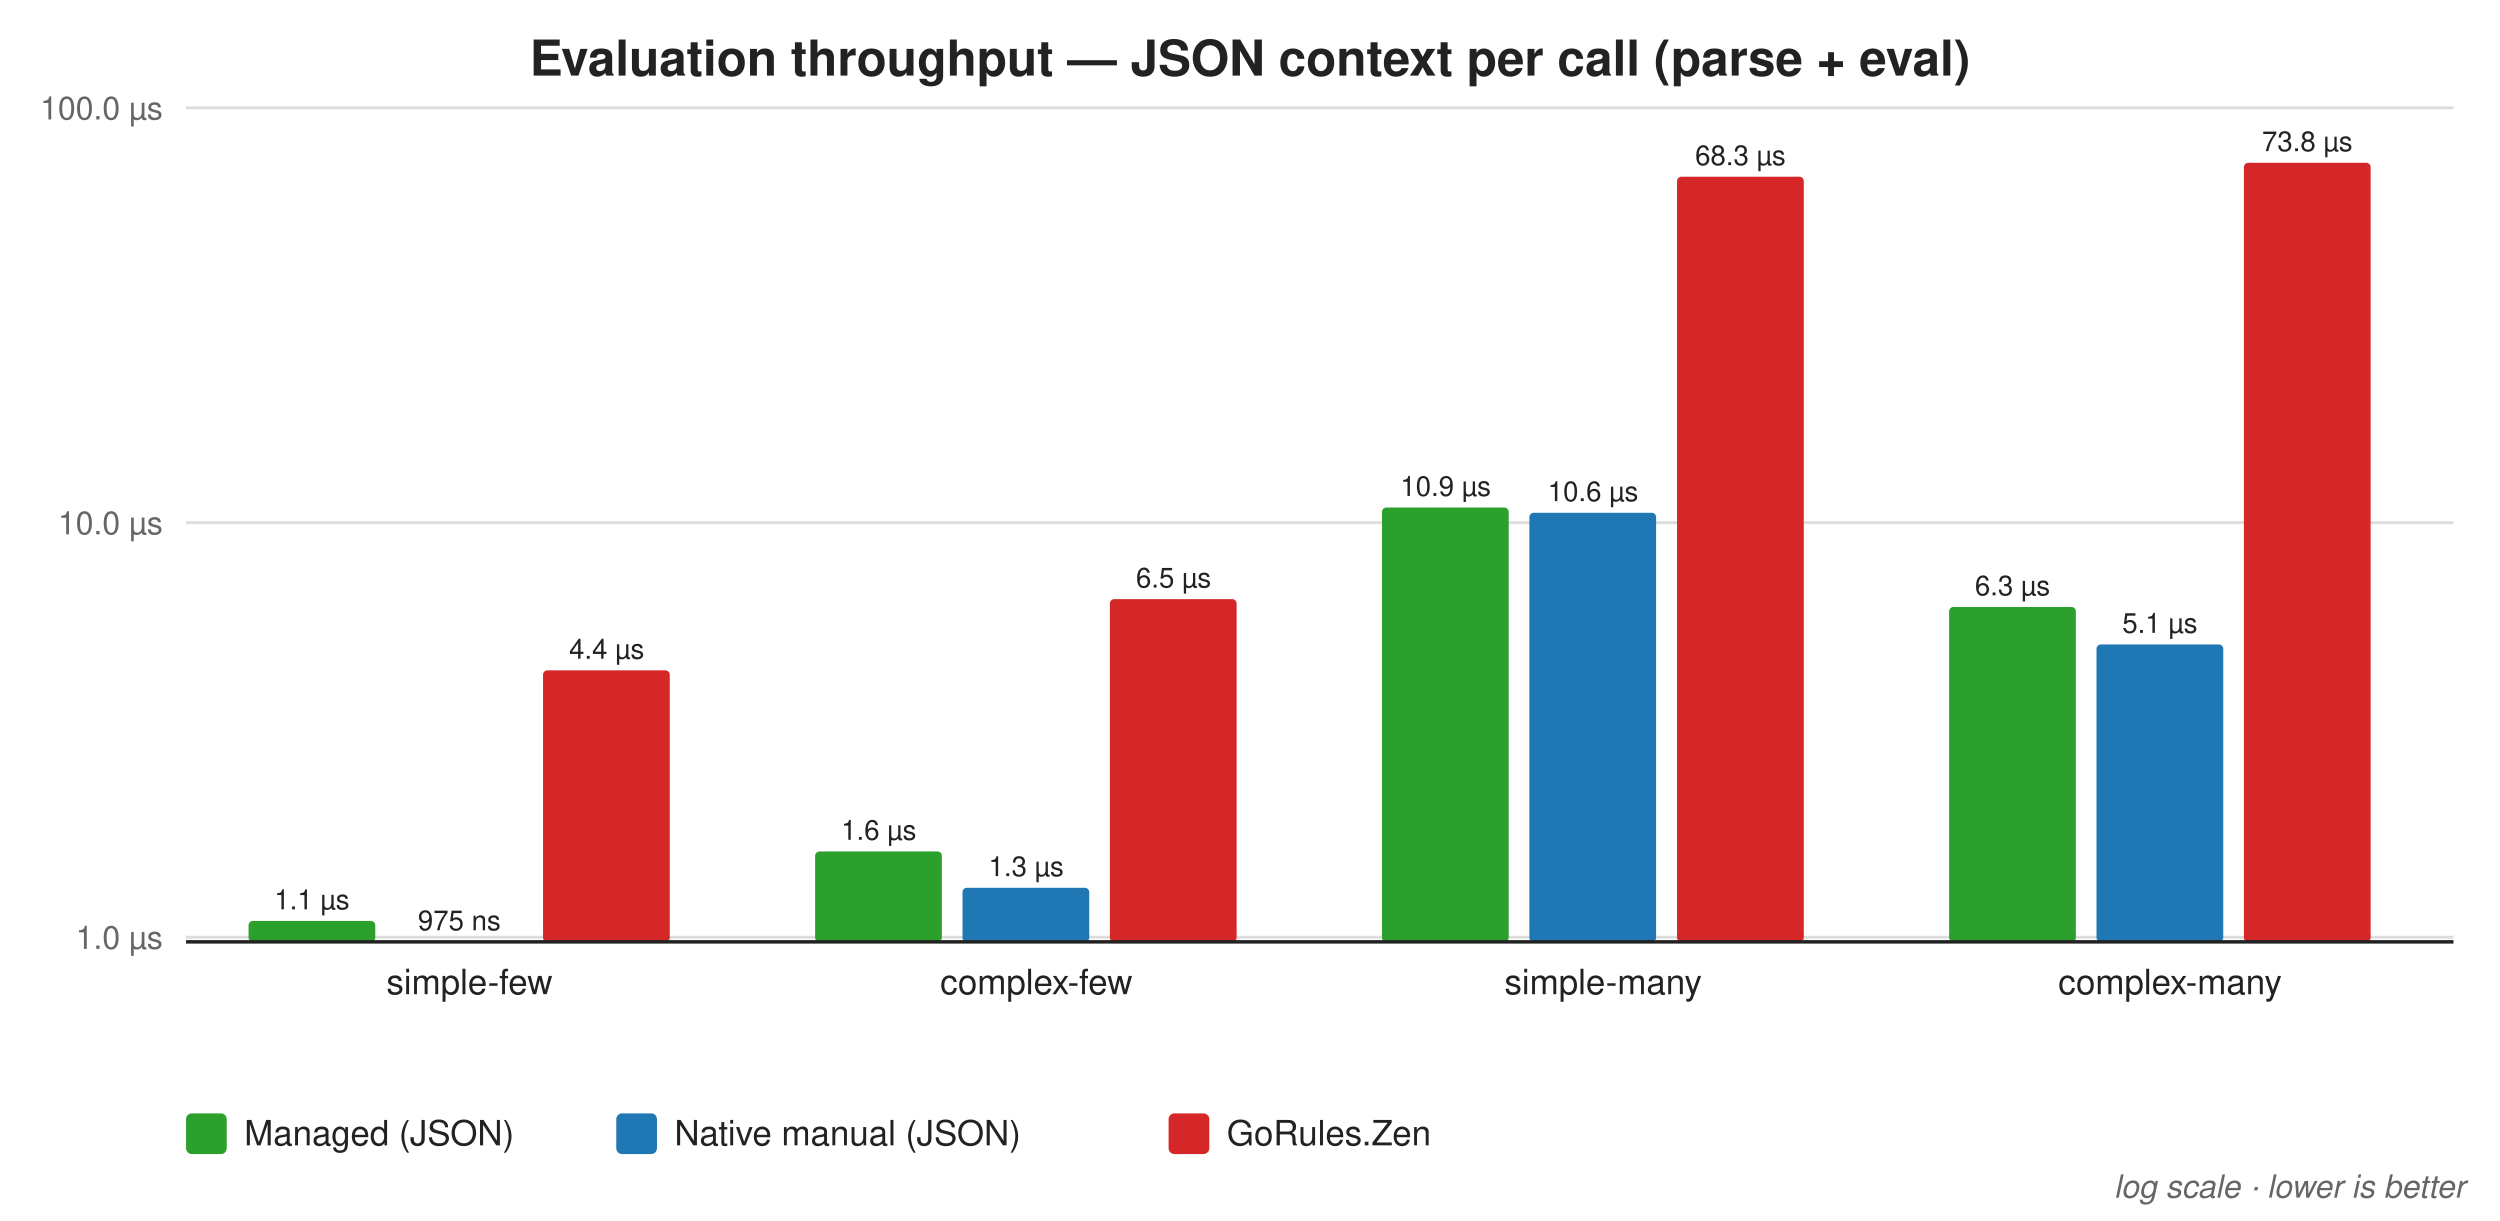
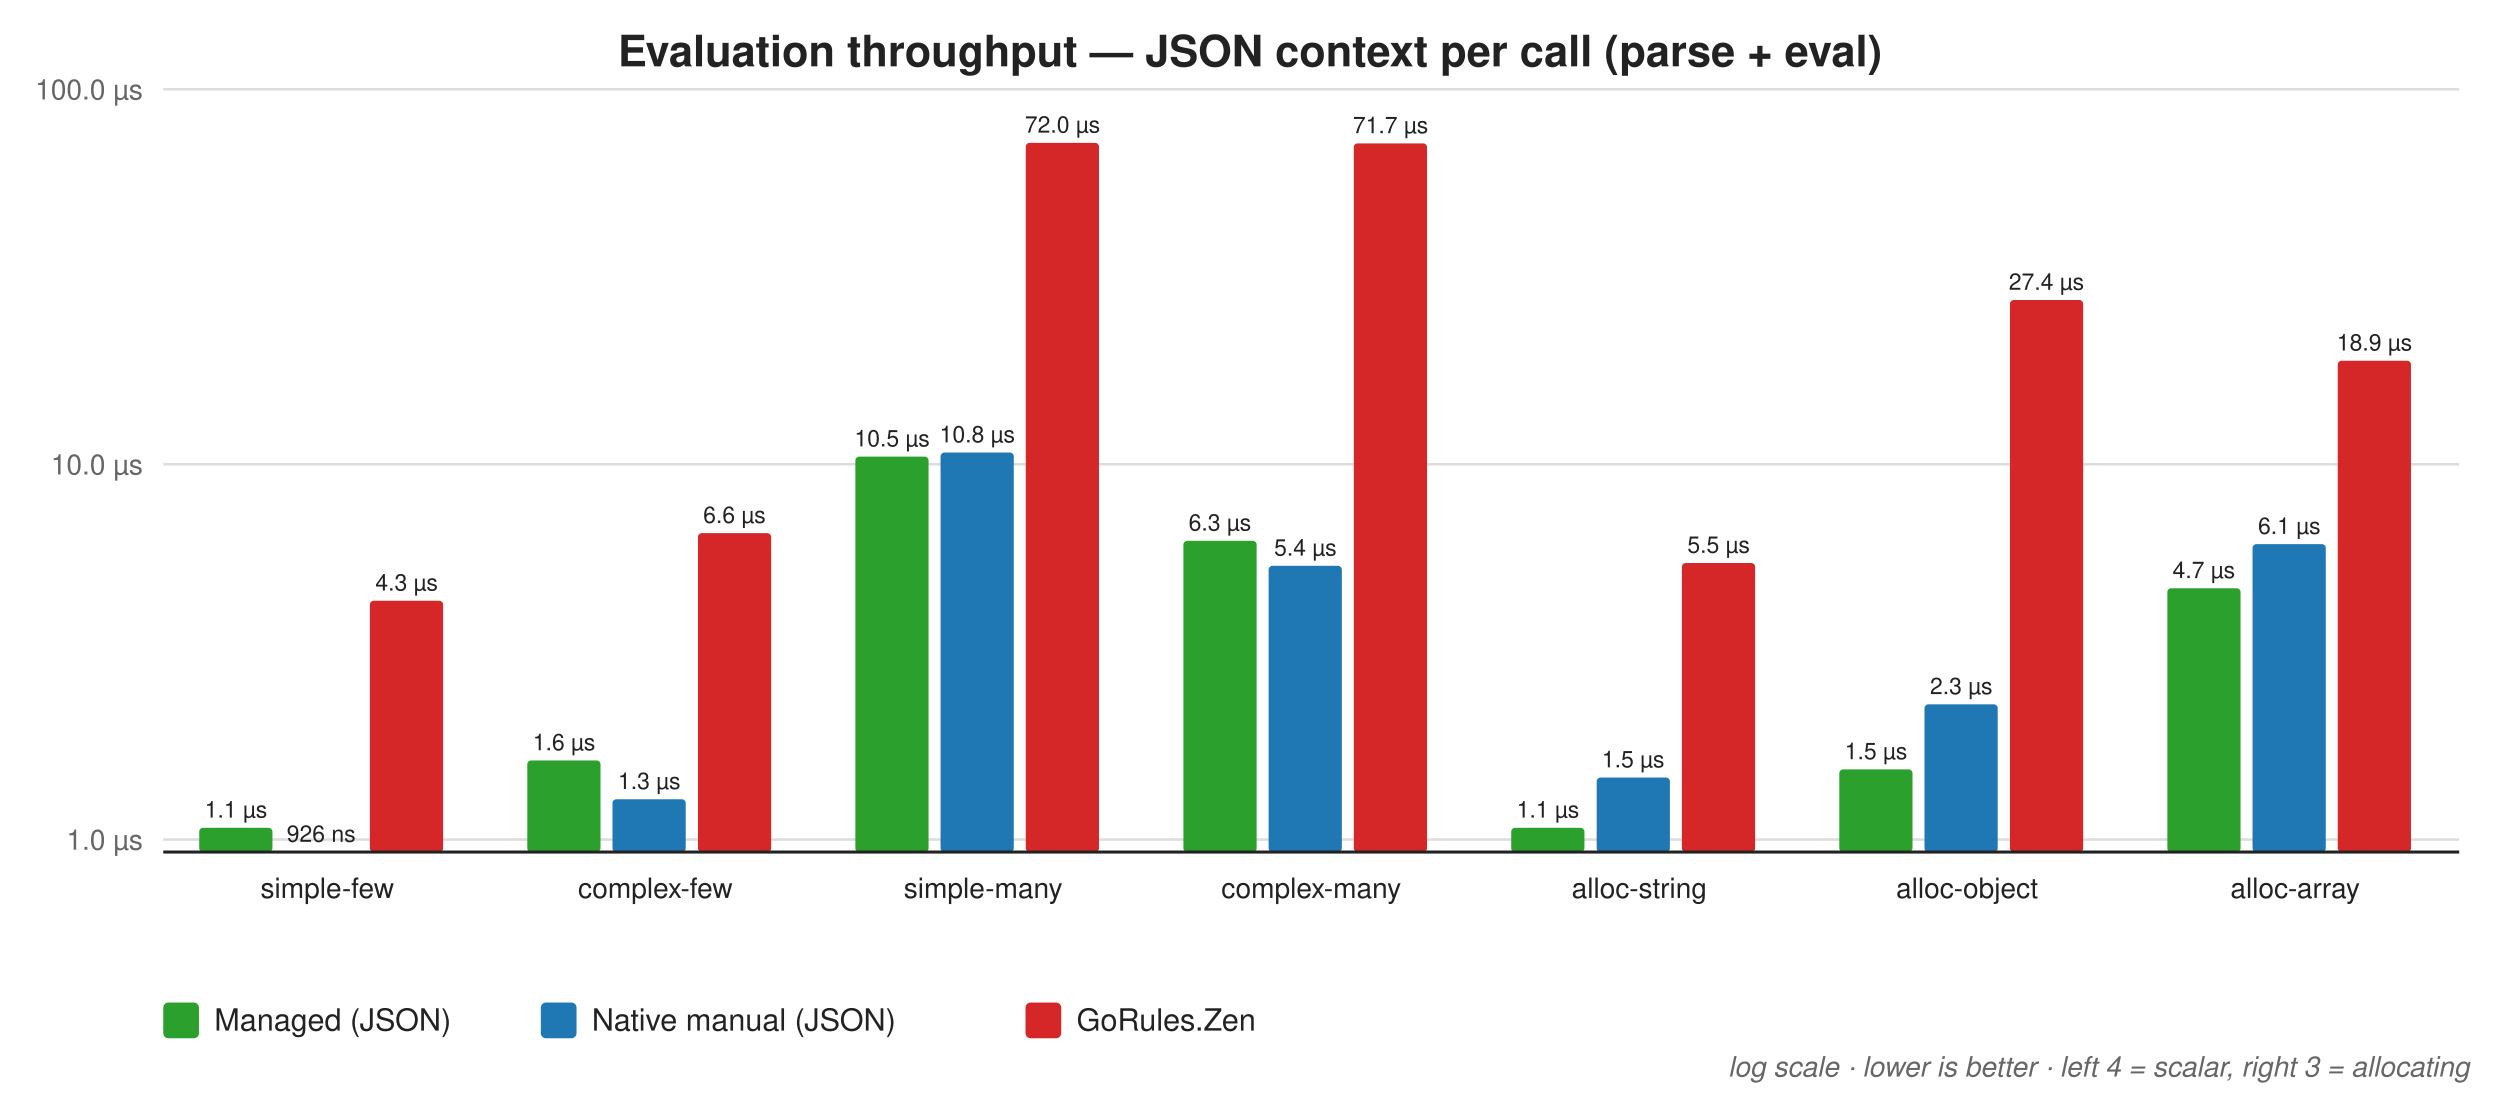
- <svg xmlns="http://www.w3.org/2000/svg" width="860" height="420" viewBox="0 0 860 420" font-family="Segoe UI,Helvetica,Arial,sans-serif">
-   <rect width="860" height="420" fill="#ffffff" />
-   <text x="430" y="26" text-anchor="middle" font-size="17" font-weight="600" fill="#222222">Evaluation throughput — JSON context per call (parse + eval)</text>
-   <line x1="64" y1="465.1" x2="844" y2="465.1" stroke="#dddddd" stroke-width="1" />
-   <text x="56" y="469.1" text-anchor="end" font-size="11" fill="#666666">100 ns</text>
-   <line x1="64" y1="322.4" x2="844" y2="322.4" stroke="#dddddd" stroke-width="1" />
-   <text x="56" y="326.4" text-anchor="end" font-size="11" fill="#666666">1.0 µs</text>
-   <line x1="64" y1="179.8" x2="844" y2="179.8" stroke="#dddddd" stroke-width="1" />
-   <text x="56" y="183.8" text-anchor="end" font-size="11" fill="#666666">10.0 µs</text>
-   <line x1="64" y1="37.1" x2="844" y2="37.1" stroke="#dddddd" stroke-width="1" />
-   <text x="56" y="41.1" text-anchor="end" font-size="11" fill="#666666">100.0 µs</text>
-   <rect x="85.5" y="316.8" width="43.6" height="7.2" fill="#2ca02c" rx="1.5" />
-   <text x="107.3" y="312.8" text-anchor="middle" font-size="9.5" fill="#222222">1.1 µs</text>
-   <rect x="136.2" y="324.0" width="43.6" height="0.0" fill="#1f77b4" rx="1.5" />
-   <text x="158.0" y="320.0" text-anchor="middle" font-size="9.5" fill="#222222">975 ns</text>
-   <rect x="186.8" y="230.6" width="43.6" height="93.4" fill="#d62728" rx="1.5" />
-   <text x="208.7" y="226.6" text-anchor="middle" font-size="9.5" fill="#222222">4.4 µs</text>
-   <text x="161.5" y="342.0" text-anchor="middle" font-size="12" fill="#222222">simple-few</text>
-   <rect x="280.4" y="292.9" width="43.6" height="31.1" fill="#2ca02c" rx="1.5" />
-   <text x="302.3" y="288.9" text-anchor="middle" font-size="9.5" fill="#222222">1.6 µs</text>
-   <rect x="331.1" y="305.4" width="43.6" height="18.6" fill="#1f77b4" rx="1.5" />
-   <text x="353.0" y="301.4" text-anchor="middle" font-size="9.5" fill="#222222">1.3 µs</text>
-   <rect x="381.8" y="206.1" width="43.6" height="117.9" fill="#d62728" rx="1.5" />
-   <text x="403.7" y="202.1" text-anchor="middle" font-size="9.5" fill="#222222">6.5 µs</text>
-   <text x="356.5" y="342.0" text-anchor="middle" font-size="12" fill="#222222">complex-few</text>
-   <rect x="475.4" y="174.6" width="43.6" height="149.4" fill="#2ca02c" rx="1.5" />
-   <text x="497.3" y="170.6" text-anchor="middle" font-size="9.5" fill="#222222">10.9 µs</text>
-   <rect x="526.1" y="176.4" width="43.6" height="147.6" fill="#1f77b4" rx="1.5" />
-   <text x="548.0" y="172.4" text-anchor="middle" font-size="9.5" fill="#222222">10.6 µs</text>
-   <rect x="576.9" y="60.8" width="43.6" height="263.2" fill="#d62728" rx="1.5" />
-   <text x="598.7" y="56.8" text-anchor="middle" font-size="9.5" fill="#222222">68.3 µs</text>
-   <text x="551.5" y="342.0" text-anchor="middle" font-size="12" fill="#222222">simple-many</text>
-   <rect x="670.5" y="208.8" width="43.6" height="115.2" fill="#2ca02c" rx="1.5" />
-   <text x="692.3" y="204.8" text-anchor="middle" font-size="9.5" fill="#222222">6.3 µs</text>
-   <rect x="721.2" y="221.7" width="43.6" height="102.3" fill="#1f77b4" rx="1.5" />
-   <text x="743.0" y="217.7" text-anchor="middle" font-size="9.5" fill="#222222">5.1 µs</text>
-   <rect x="771.9" y="56.0" width="43.6" height="268.0" fill="#d62728" rx="1.5" />
-   <text x="793.7" y="52.0" text-anchor="middle" font-size="9.5" fill="#222222">73.8 µs</text>
-   <text x="746.5" y="342.0" text-anchor="middle" font-size="12" fill="#222222">complex-many</text>
-   <line x1="64" y1="324" x2="844" y2="324" stroke="#222222" stroke-width="1.2" />
-   <rect x="64" y="383" width="14" height="14" fill="#2ca02c" rx="2" />
-   <text x="84" y="394" font-size="12" fill="#222222">Managed (JSON)</text>
-   <rect x="212" y="383" width="14" height="14" fill="#1f77b4" rx="2" />
-   <text x="232" y="394" font-size="12" fill="#222222">Native manual (JSON)</text>
-   <rect x="402" y="383" width="14" height="14" fill="#d62728" rx="2" />
-   <text x="422" y="394" font-size="12" fill="#222222">GoRules.Zen</text>
-   <text x="848" y="412" text-anchor="end" font-size="11" font-style="italic" fill="#666666">log scale · lower is better</text>
+ <svg xmlns="http://www.w3.org/2000/svg" width="980" height="430" viewBox="0 0 980 430" font-family="Segoe UI,Helvetica,Arial,sans-serif">
+   <rect width="980" height="430" fill="#ffffff" />
+   <text x="490" y="26" text-anchor="middle" font-size="17" font-weight="600" fill="#222222">Evaluation throughput — JSON context per call (parse + eval)</text>
+   <line x1="64" y1="476.1" x2="964" y2="476.1" stroke="#dddddd" stroke-width="1" />
+   <text x="56" y="480.1" text-anchor="end" font-size="11" fill="#666666">100 ns</text>
+   <line x1="64" y1="329.1" x2="964" y2="329.1" stroke="#dddddd" stroke-width="1" />
+   <text x="56" y="333.1" text-anchor="end" font-size="11" fill="#666666">1.0 µs</text>
+   <line x1="64" y1="182.0" x2="964" y2="182.0" stroke="#dddddd" stroke-width="1" />
+   <text x="56" y="186.0" text-anchor="end" font-size="11" fill="#666666">10.0 µs</text>
+   <line x1="64" y1="35.0" x2="964" y2="35.0" stroke="#dddddd" stroke-width="1" />
+   <text x="56" y="39.0" text-anchor="end" font-size="11" fill="#666666">100.0 µs</text>
+   <rect x="78.1" y="324.5" width="28.7" height="9.5" fill="#2ca02c" rx="1.5" />
+   <text x="92.5" y="320.5" text-anchor="middle" font-size="9" fill="#222222">1.1 µs</text>
+   <rect x="111.6" y="334.0" width="28.7" height="0.0" fill="#1f77b4" rx="1.5" />
+   <text x="125.9" y="330.0" text-anchor="middle" font-size="9" fill="#222222">926 ns</text>
+   <rect x="145.0" y="235.5" width="28.7" height="98.5" fill="#d62728" rx="1.5" />
+   <text x="159.4" y="231.5" text-anchor="middle" font-size="9" fill="#222222">4.3 µs</text>
+   <text x="128.3" y="352.0" text-anchor="middle" font-size="11" fill="#222222">simple-few</text>
+   <rect x="206.7" y="298.1" width="28.7" height="35.9" fill="#2ca02c" rx="1.5" />
+   <text x="221.1" y="294.1" text-anchor="middle" font-size="9" fill="#222222">1.6 µs</text>
+   <rect x="240.1" y="313.3" width="28.7" height="20.7" fill="#1f77b4" rx="1.5" />
+   <text x="254.5" y="309.3" text-anchor="middle" font-size="9" fill="#222222">1.3 µs</text>
+   <rect x="273.6" y="209.0" width="28.7" height="125.0" fill="#d62728" rx="1.5" />
+   <text x="287.9" y="205.0" text-anchor="middle" font-size="9" fill="#222222">6.6 µs</text>
+   <text x="256.9" y="352.0" text-anchor="middle" font-size="11" fill="#222222">complex-few</text>
+   <rect x="335.3" y="179.0" width="28.7" height="155.0" fill="#2ca02c" rx="1.5" />
+   <text x="349.7" y="175.0" text-anchor="middle" font-size="9" fill="#222222">10.5 µs</text>
+   <rect x="368.7" y="177.4" width="28.7" height="156.6" fill="#1f77b4" rx="1.5" />
+   <text x="383.1" y="173.4" text-anchor="middle" font-size="9" fill="#222222">10.8 µs</text>
+   <rect x="402.1" y="56.0" width="28.7" height="278.0" fill="#d62728" rx="1.5" />
+   <text x="416.5" y="52.0" text-anchor="middle" font-size="9" fill="#222222">72.0 µs</text>
+   <text x="385.4" y="352.0" text-anchor="middle" font-size="11" fill="#222222">simple-many</text>
+   <rect x="463.9" y="212.0" width="28.7" height="122.0" fill="#2ca02c" rx="1.5" />
+   <text x="478.2" y="208.0" text-anchor="middle" font-size="9" fill="#222222">6.3 µs</text>
+   <rect x="497.3" y="221.8" width="28.7" height="112.2" fill="#1f77b4" rx="1.5" />
+   <text x="511.7" y="217.8" text-anchor="middle" font-size="9" fill="#222222">5.4 µs</text>
+   <rect x="530.7" y="56.2" width="28.7" height="277.8" fill="#d62728" rx="1.5" />
+   <text x="545.1" y="52.2" text-anchor="middle" font-size="9" fill="#222222">71.7 µs</text>
+   <text x="514.0" y="352.0" text-anchor="middle" font-size="11" fill="#222222">complex-many</text>
+   <rect x="592.4" y="324.5" width="28.7" height="9.5" fill="#2ca02c" rx="1.5" />
+   <text x="606.8" y="320.5" text-anchor="middle" font-size="9" fill="#222222">1.1 µs</text>
+   <rect x="625.9" y="304.8" width="28.7" height="29.2" fill="#1f77b4" rx="1.5" />
+   <text x="640.2" y="300.8" text-anchor="middle" font-size="9" fill="#222222">1.5 µs</text>
+   <rect x="659.3" y="220.7" width="28.7" height="113.3" fill="#d62728" rx="1.5" />
+   <text x="673.7" y="216.7" text-anchor="middle" font-size="9" fill="#222222">5.5 µs</text>
+   <text x="642.6" y="352.0" text-anchor="middle" font-size="11" fill="#222222">alloc-string</text>
+   <rect x="721.0" y="301.6" width="28.7" height="32.4" fill="#2ca02c" rx="1.5" />
+   <text x="735.4" y="297.6" text-anchor="middle" font-size="9" fill="#222222">1.5 µs</text>
+   <rect x="754.4" y="276.1" width="28.7" height="57.9" fill="#1f77b4" rx="1.5" />
+   <text x="768.8" y="272.1" text-anchor="middle" font-size="9" fill="#222222">2.3 µs</text>
+   <rect x="787.9" y="117.6" width="28.7" height="216.4" fill="#d62728" rx="1.5" />
+   <text x="802.2" y="113.6" text-anchor="middle" font-size="9" fill="#222222">27.4 µs</text>
+   <text x="771.1" y="352.0" text-anchor="middle" font-size="11" fill="#222222">alloc-object</text>
+   <rect x="849.6" y="230.6" width="28.7" height="103.4" fill="#2ca02c" rx="1.5" />
+   <text x="863.9" y="226.6" text-anchor="middle" font-size="9" fill="#222222">4.7 µs</text>
+   <rect x="883.0" y="213.3" width="28.7" height="120.7" fill="#1f77b4" rx="1.5" />
+   <text x="897.4" y="209.3" text-anchor="middle" font-size="9" fill="#222222">6.1 µs</text>
+   <rect x="916.4" y="141.4" width="28.7" height="192.6" fill="#d62728" rx="1.5" />
+   <text x="930.8" y="137.4" text-anchor="middle" font-size="9" fill="#222222">18.9 µs</text>
+   <text x="899.7" y="352.0" text-anchor="middle" font-size="11" fill="#222222">alloc-array</text>
+   <line x1="64" y1="334" x2="964" y2="334" stroke="#222222" stroke-width="1.2" />
+   <rect x="64" y="393" width="14" height="14" fill="#2ca02c" rx="2" />
+   <text x="84" y="404" font-size="12" fill="#222222">Managed (JSON)</text>
+   <rect x="212" y="393" width="14" height="14" fill="#1f77b4" rx="2" />
+   <text x="232" y="404" font-size="12" fill="#222222">Native manual (JSON)</text>
+   <rect x="402" y="393" width="14" height="14" fill="#d62728" rx="2" />
+   <text x="422" y="404" font-size="12" fill="#222222">GoRules.Zen</text>
+   <text x="968" y="422" text-anchor="end" font-size="11" font-style="italic" fill="#666666">log scale · lower is better · left 4 = scalar, right 3 = allocating</text>
</svg>
